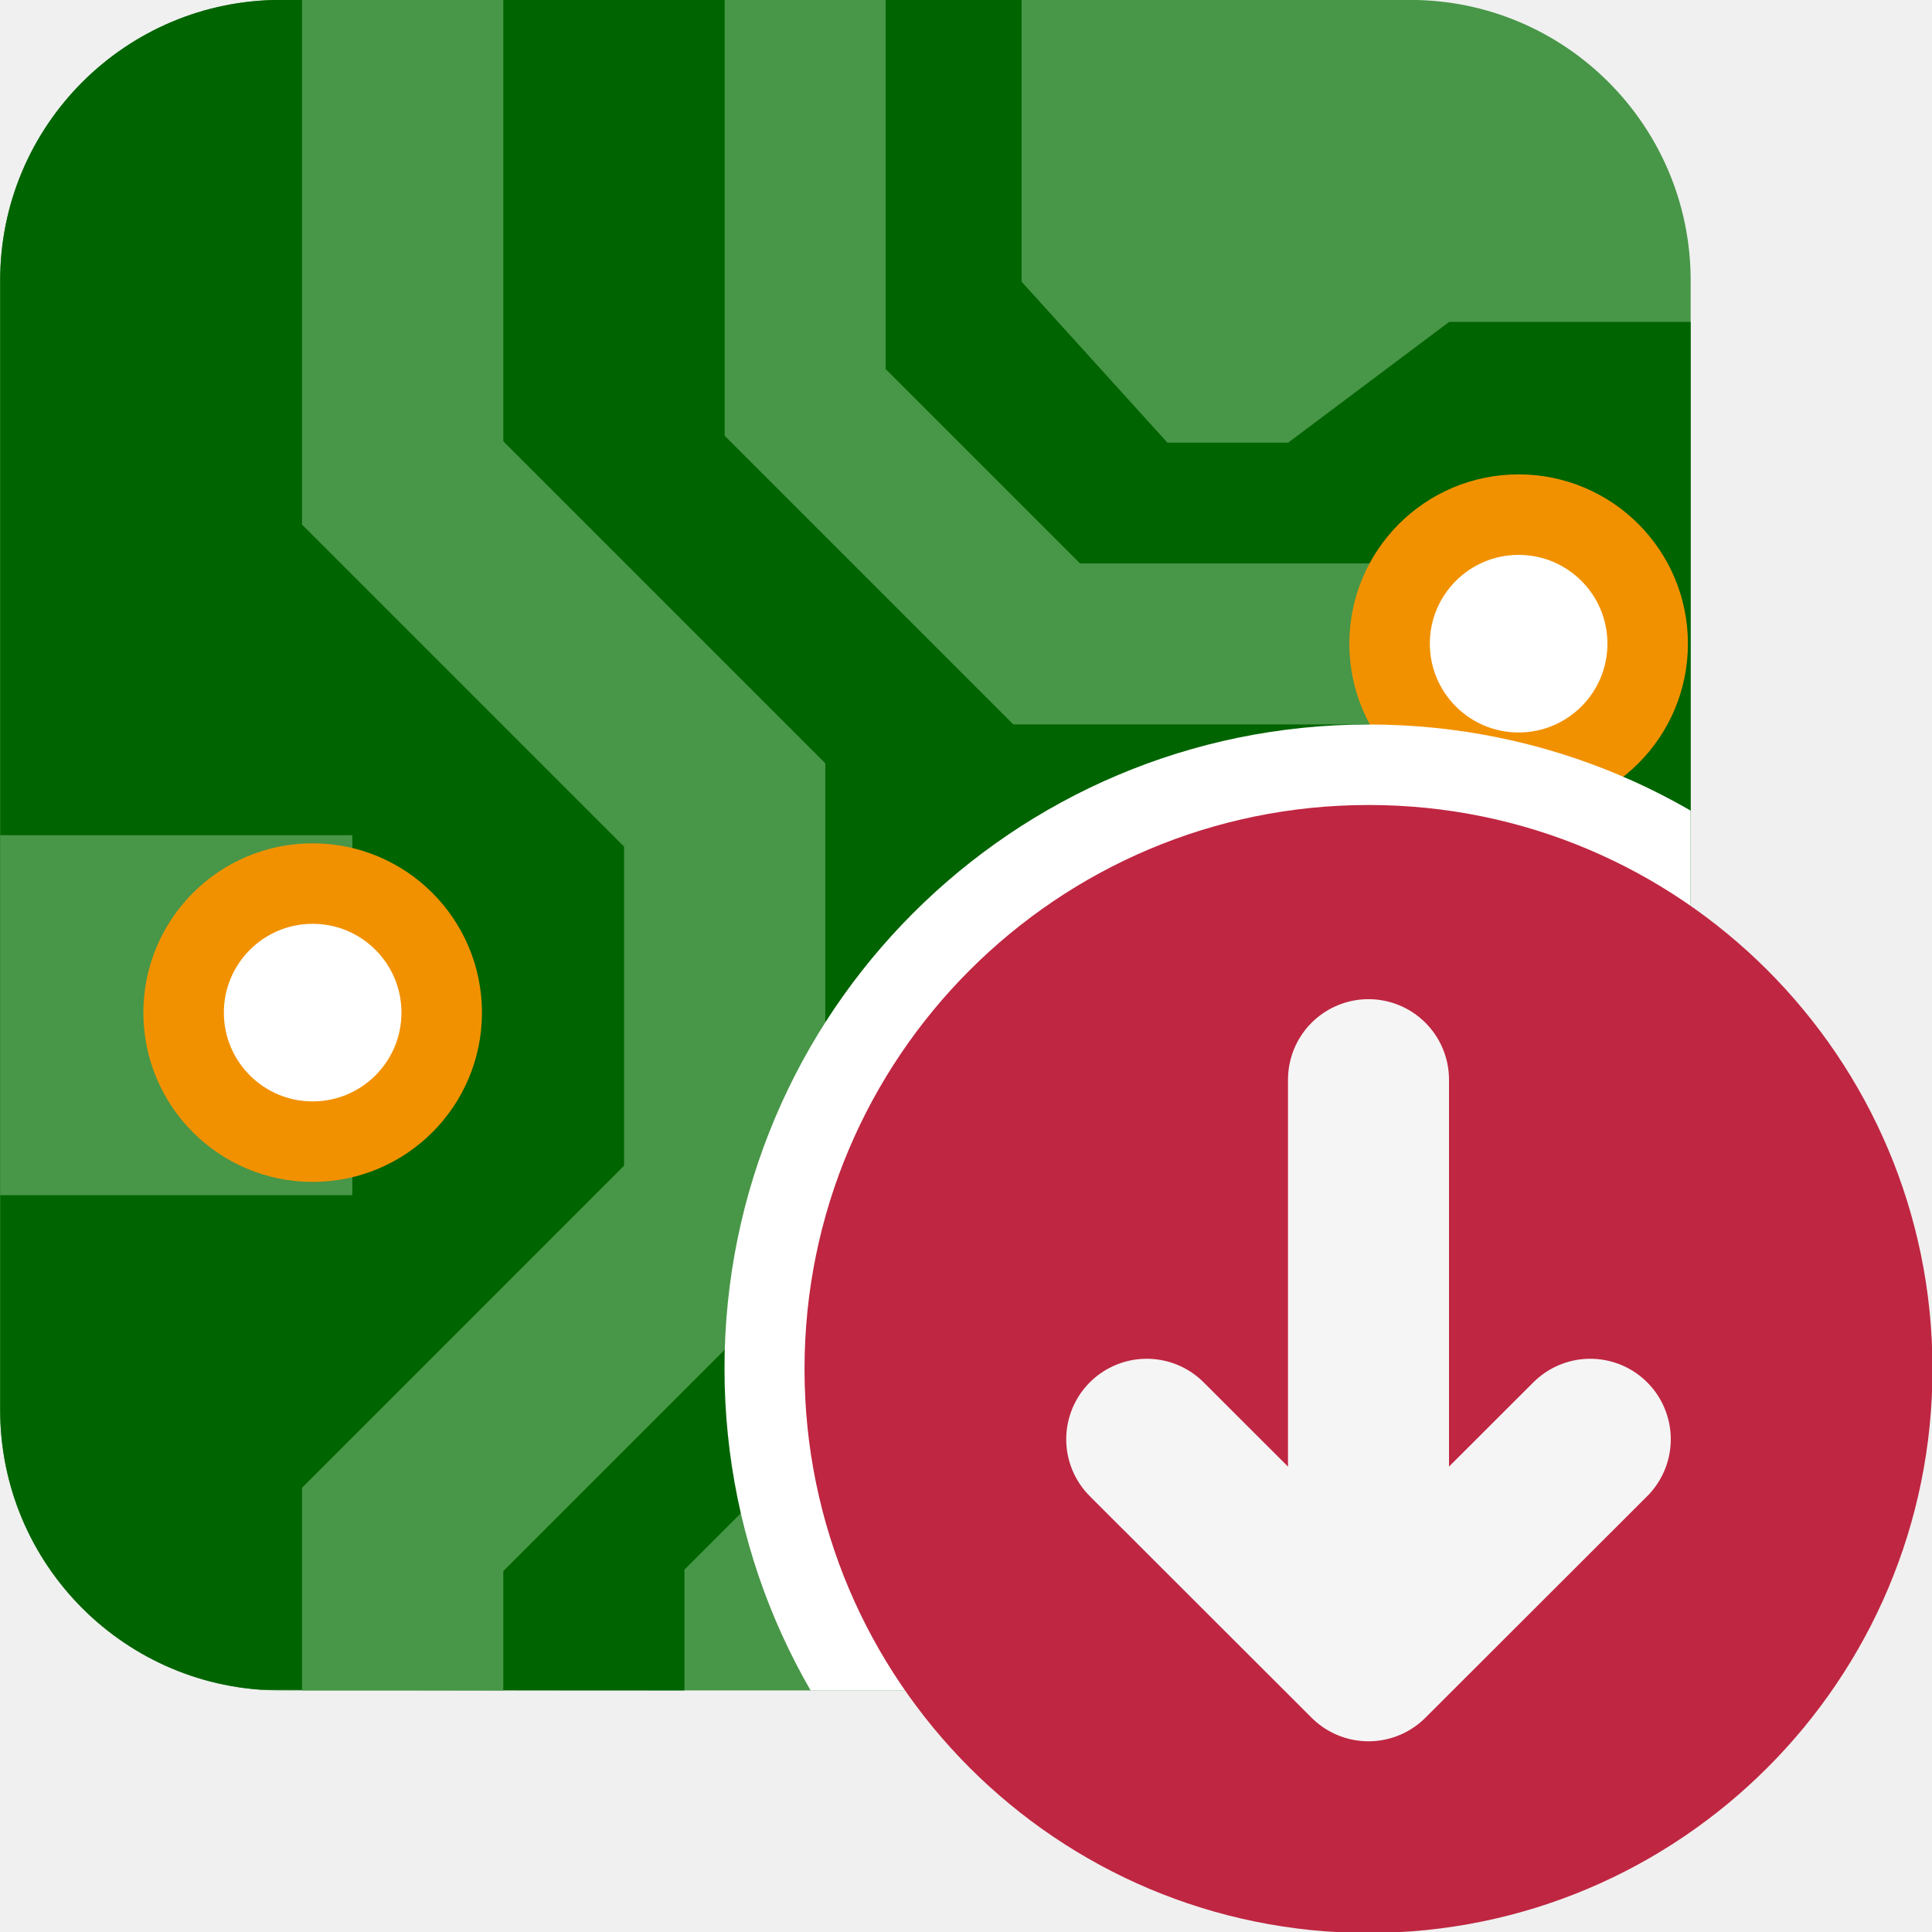
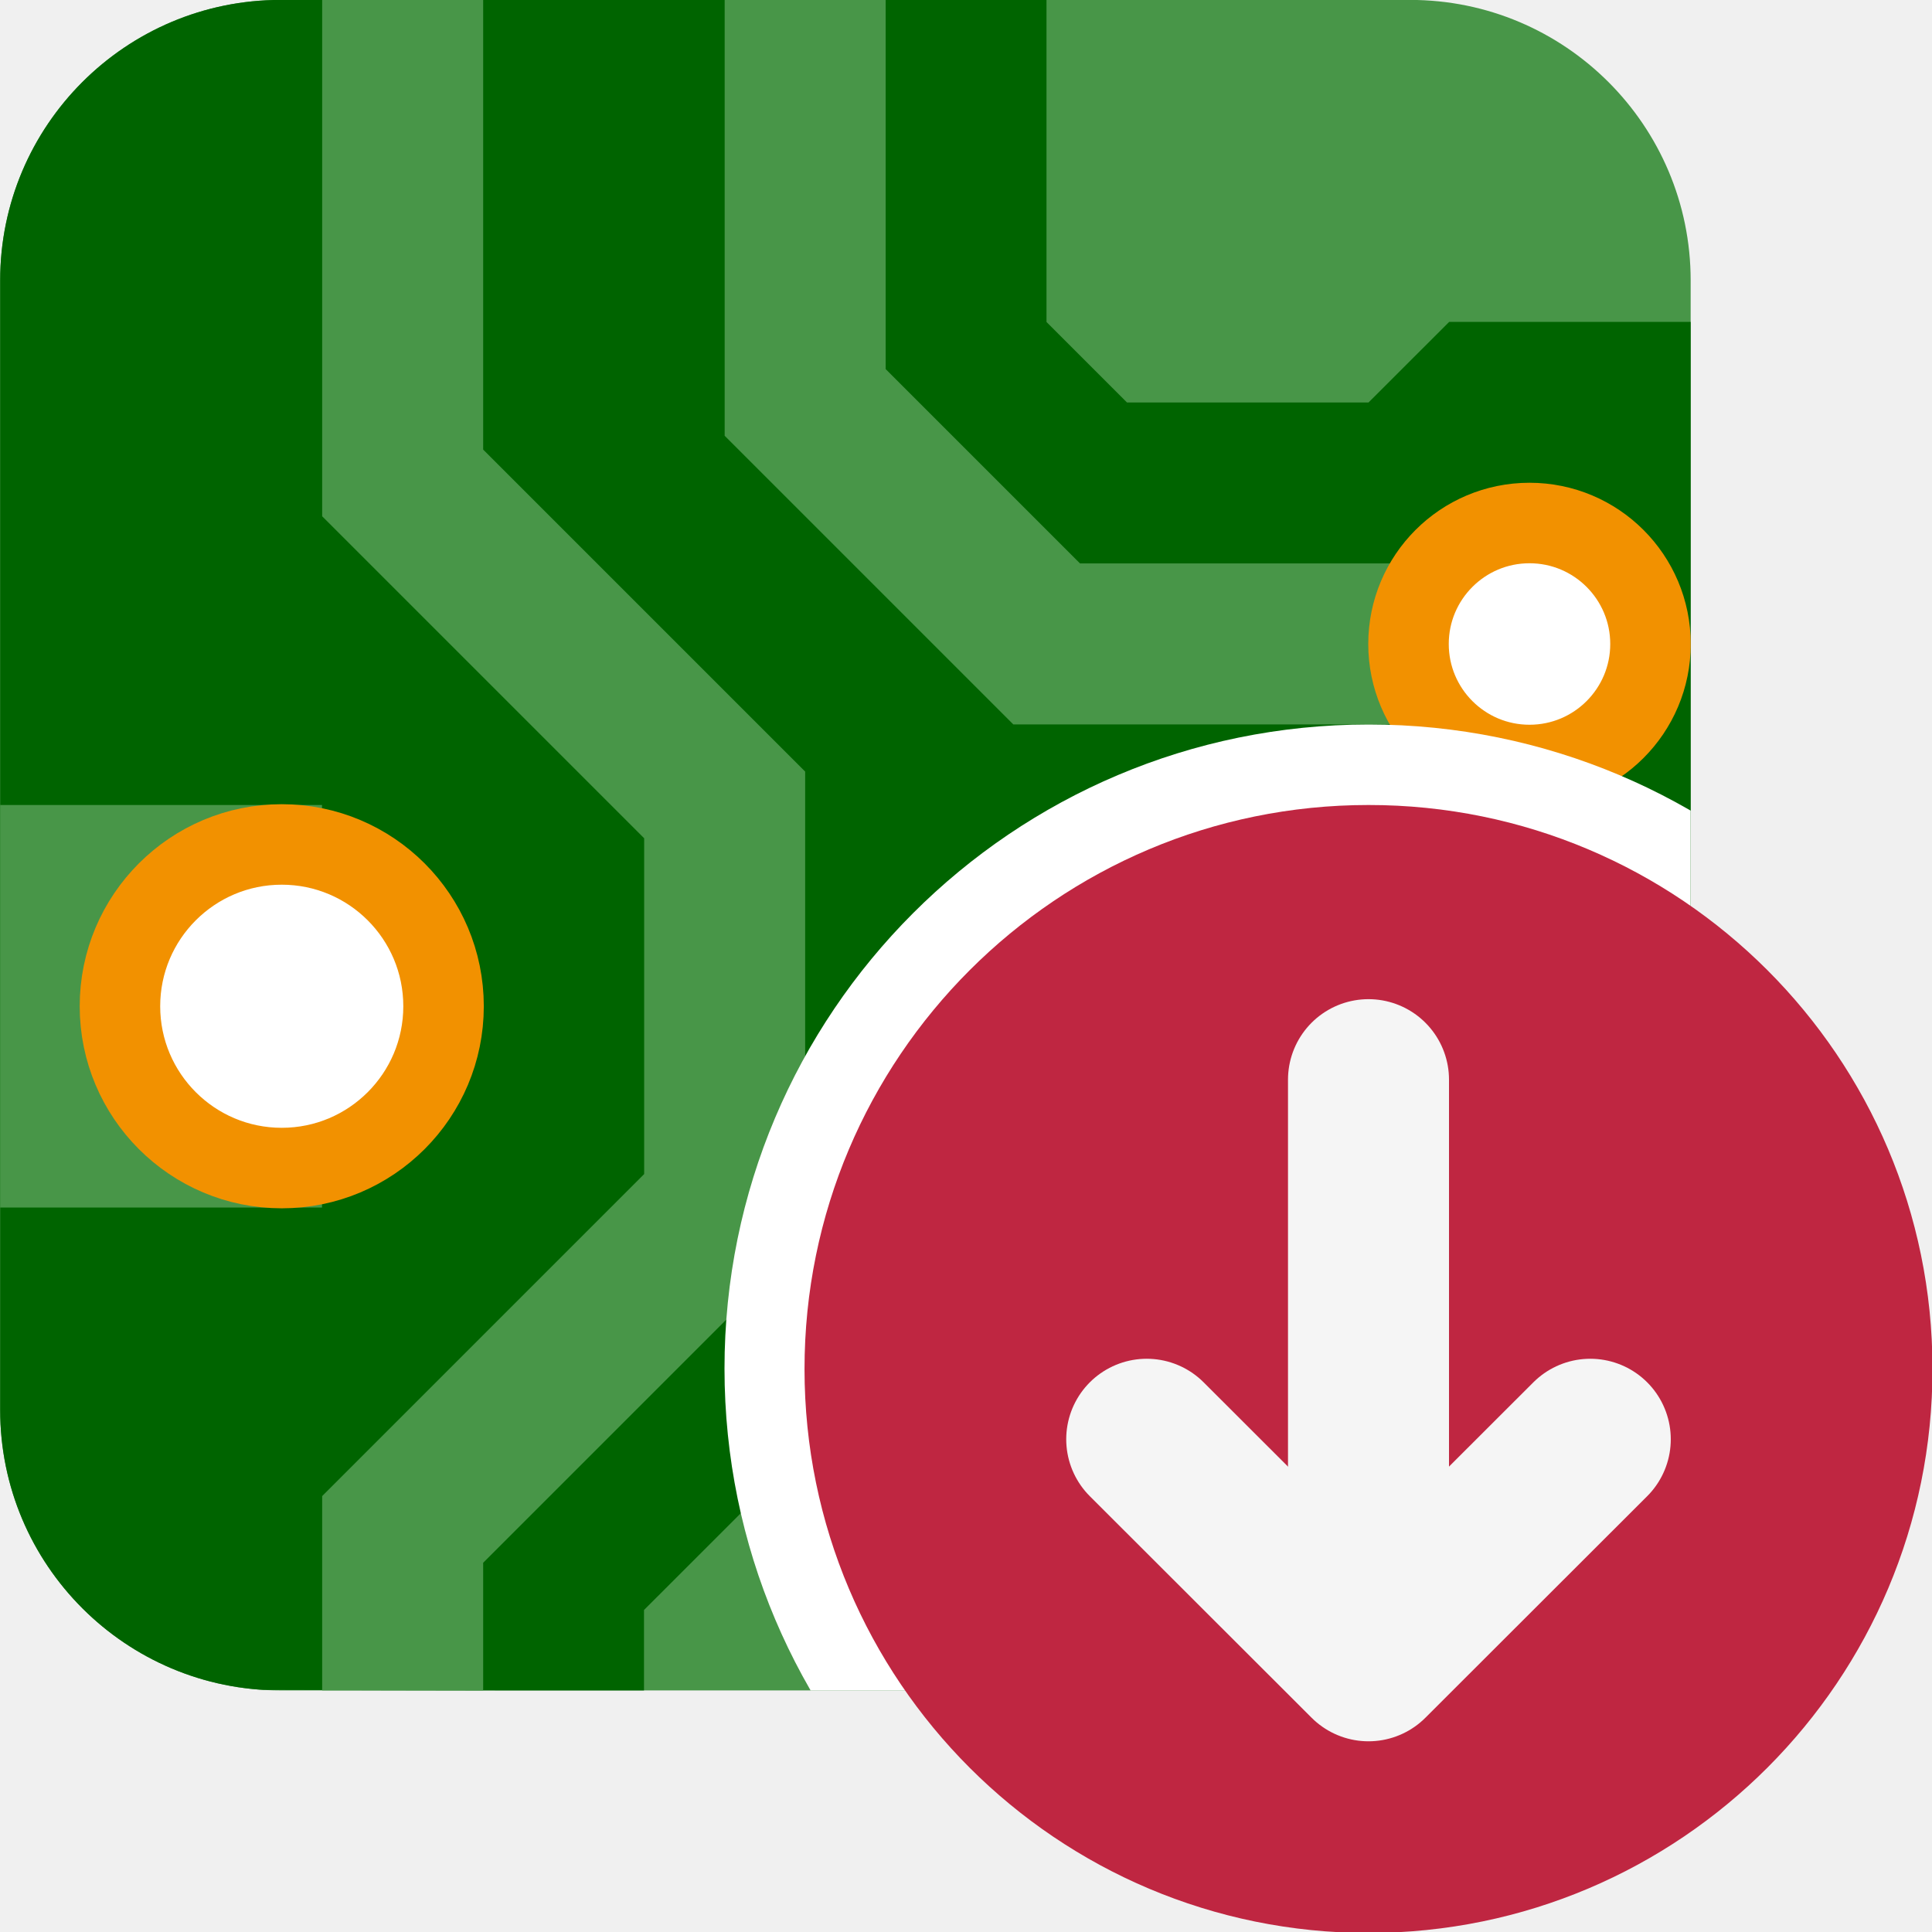
<svg xmlns="http://www.w3.org/2000/svg" id="Слой_1" data-name="Слой 1" viewBox="0 0 24 24" version="1.1">
  <defs id="defs25341">
    <style id="style25339">.cls-1{fill:#b9b9b9;}.cls-2{fill:#545454;}.cls-3,.cls-6{fill:none;}.cls-3{stroke:#b9b9b9;stroke-miterlimit:10;stroke-width:0.955px;}.cls-4{fill:#1a81c4;}.cls-5{fill:#bf2641;}.cls-6{stroke:#f5f5f5;stroke-linecap:round;stroke-linejoin:round;stroke-width:2px;}</style>
    <clipPath clipPathUnits="userSpaceOnUse" id="clipPath888">
      <rect style="display:inline;fill:#f29100;fill-opacity:1;stroke:none;stroke-width:2;stroke-linecap:round;stroke-linejoin:round;stroke-miterlimit:4;stroke-dasharray:none" id="rect890" width="21" height="21" x="0.002" y="-0.001" ry="3.485" rx="3.485" />
    </clipPath>
  </defs>
  <g id="g886" clip-path="url(#clipPath888)">
    <rect class="cls-1" x="0.002" y="-0.001" width="21" height="21" rx="0" id="rect9" style="fill:#489648;fill-opacity:1;stroke:none;stroke-width:0.5;stroke-opacity:1" clip-path="none" />
-     <path class="cls-2" d="m 8.502,20.999 v -1.5 l 3.5,-3.5 v -5 l 0.5,-0.5 h 3.5 l 2,1.5 h 3 V 3.999 h -3 l -2,1.5 h -1.5 l -1.812,-2 v -3.5 C 8.747,-0.003 1.778,-3.5025e-5 -1.125e-7,-2.5e-8 0.002,2.843 0.002,20.999 0.002,20.999 c 1.312,-0.024 3.521,0 8.5,0 z" id="path11" style="fill:#006400;fill-opacity:1;stroke-width:0.5" clip-path="none" />
+     <path class="cls-2" d="m 8,21 v -1 l 4.002,-4.001 v -5 l 0.5,-0.5 h 3.5 l 2,1.5 h 3 V 3.999 h -3 L 17,5 H 14 L 13,4 V 0 C 9.058,-0.001 1.778,-3.5025e-5 -1.125e-7,-2.5e-8 0.002,2.843 0.002,20.999 0.002,20.999 1.314,20.975 3.021,21 8,21 Z" id="path11" style="fill:#006400;fill-opacity:1;stroke-width:0.5" clip-path="none" />
    <path style="fill:none;stroke:#489648;stroke-width:2;stroke-linecap:butt;stroke-linejoin:miter;stroke-miterlimit:4;stroke-dasharray:none;stroke-opacity:1" d="m 18.002,7.999 h -5 l -3,-3 v -6" id="path2253" clip-path="none" />
-     <path style="fill:none;stroke:#489648;stroke-width:4.472;stroke-linecap:butt;stroke-linejoin:miter;stroke-miterlimit:4;stroke-dasharray:none;stroke-opacity:1" d="m 0.002,12.611 h 4.375" id="path892" clip-path="none" />
-     <path style="fill:none;stroke:#489648;stroke-width:2.5;stroke-linecap:butt;stroke-linejoin:miter;stroke-miterlimit:4;stroke-dasharray:none;stroke-opacity:1" d="m 5.002,21.999 v -3 l 4,-4 V 9.999 l -4,-4 v -6.5" id="path2265" clip-path="none" />
+     <path style="fill:none;stroke:#489648;stroke-width:5;stroke-linecap:butt;stroke-linejoin:miter;stroke-miterlimit:4;stroke-dasharray:none;stroke-opacity:1" d="M 0,12.5 H 4" id="path892" clip-path="none" />
+     <path style="fill:none;stroke:#489648;stroke-width:2;stroke-linecap:butt;stroke-linejoin:miter;stroke-miterlimit:4;stroke-dasharray:none;stroke-opacity:1" d="m 5.002,21.999 v -3 l 4,-4 V 9.999 l -4,-4 v -6.5" id="path2265" clip-path="none" />
    <rect style="fill:#006400;fill-opacity:1;stroke:none;stroke-width:2.324;stroke-linecap:round;stroke-linejoin:round" id="rect878" width="5.25" height="4.375" x="14.877" y="12.999" rx="0" ry="0.7" clip-path="none" />
    <rect style="fill:#f29100;fill-opacity:1;stroke:none;stroke-width:1.342;stroke-linecap:round;stroke-linejoin:round" id="rect880" width="3.5" height="2.625" x="15.752" y="13.874" rx="0" ry="0.875" clip-path="none" />
    <rect style="fill:#006400;fill-opacity:1;stroke:none;stroke-width:2.324;stroke-linecap:round;stroke-linejoin:round" id="rect882" width="5.25" height="4.375" x="14.877" y="18.249" rx="0" ry="0.7" clip-path="none" />
    <rect style="fill:#f29100;fill-opacity:1;stroke:none;stroke-width:1.342;stroke-linecap:round;stroke-linejoin:round" id="rect884" width="3.5" height="2.625" x="15.752" y="19.124" rx="0" ry="0.843" clip-path="none" />
    <path style="fill:none;stroke:#2cb22c;stroke-width:1;stroke-linecap:butt;stroke-linejoin:miter;stroke-miterlimit:4;stroke-dasharray:none;stroke-opacity:1" d="m 15.752,15.186 h -1.75" id="path886" clip-path="none" />
    <path style="fill:none;stroke:#2cb22c;stroke-width:1;stroke-linecap:butt;stroke-linejoin:miter;stroke-miterlimit:4;stroke-dasharray:none;stroke-opacity:1" d="m 21.002,15.186 h -1.75" id="path888" clip-path="none" />
    <path style="fill:none;stroke:#2cb22c;stroke-width:2;stroke-linecap:butt;stroke-linejoin:miter;stroke-miterlimit:4;stroke-dasharray:none;stroke-opacity:1" d="m 17.502,12.999 v 0.875" id="path890" clip-path="none" />
-     <circle style="fill:#ffffff;fill-opacity:1;stroke:#f29100;stroke-width:1;stroke-linecap:round;stroke-linejoin:round;stroke-miterlimit:4;stroke-dasharray:none;stroke-opacity:1" id="path936" cx="3.884" cy="12.579" r="1.603" clip-path="none" />
-     <circle style="fill:#ffffff;fill-opacity:1;stroke:#f29100;stroke-width:1;stroke-linecap:round;stroke-linejoin:round;stroke-miterlimit:4;stroke-dasharray:none;stroke-opacity:1" id="circle938" cx="18.865" cy="7.996" r="1.603" clip-path="none" />
+     <circle style="fill:#ffffff;fill-opacity:1;stroke:#f29100;stroke-width:1;stroke-linecap:round;stroke-linejoin:round;stroke-miterlimit:4;stroke-dasharray:none;stroke-opacity:1" id="path936" cx="3.5" cy="12.5" r="2.01" clip-path="none" />
+     <circle style="fill:#ffffff;fill-opacity:1;stroke:#f29100;stroke-width:1;stroke-linecap:round;stroke-linejoin:round;stroke-miterlimit:4;stroke-dasharray:none;stroke-opacity:1" id="circle938" cx="19" cy="8" r="1.503" clip-path="none" />
    <path class="cls-5" d="M 25,16.993 A 8,8 0 1 1 17,9 7.996,7.996 0 0 1 25,16.993 Z" id="path908" style="fill:#ffffff;fill-opacity:1;stroke-width:1" />
  </g>
  <g id="g895">
    <path class="cls-5" d="M 24.006,17 A 7.006,7.006 0 1 1 17,10 a 7.003,7.003 0 0 1 7.006,7 z" id="path25365" style="display:inline" />
    <line class="cls-6" x1="17" y1="20.412" x2="17" y2="13.412" id="line25367" style="display:inline" />
    <polyline class="cls-6" points="20.859 18.879 18.104 21.631 15.349 18.879" id="polyline25369" transform="translate(-1.104,-1)" style="display:inline" />
  </g>
</svg>
